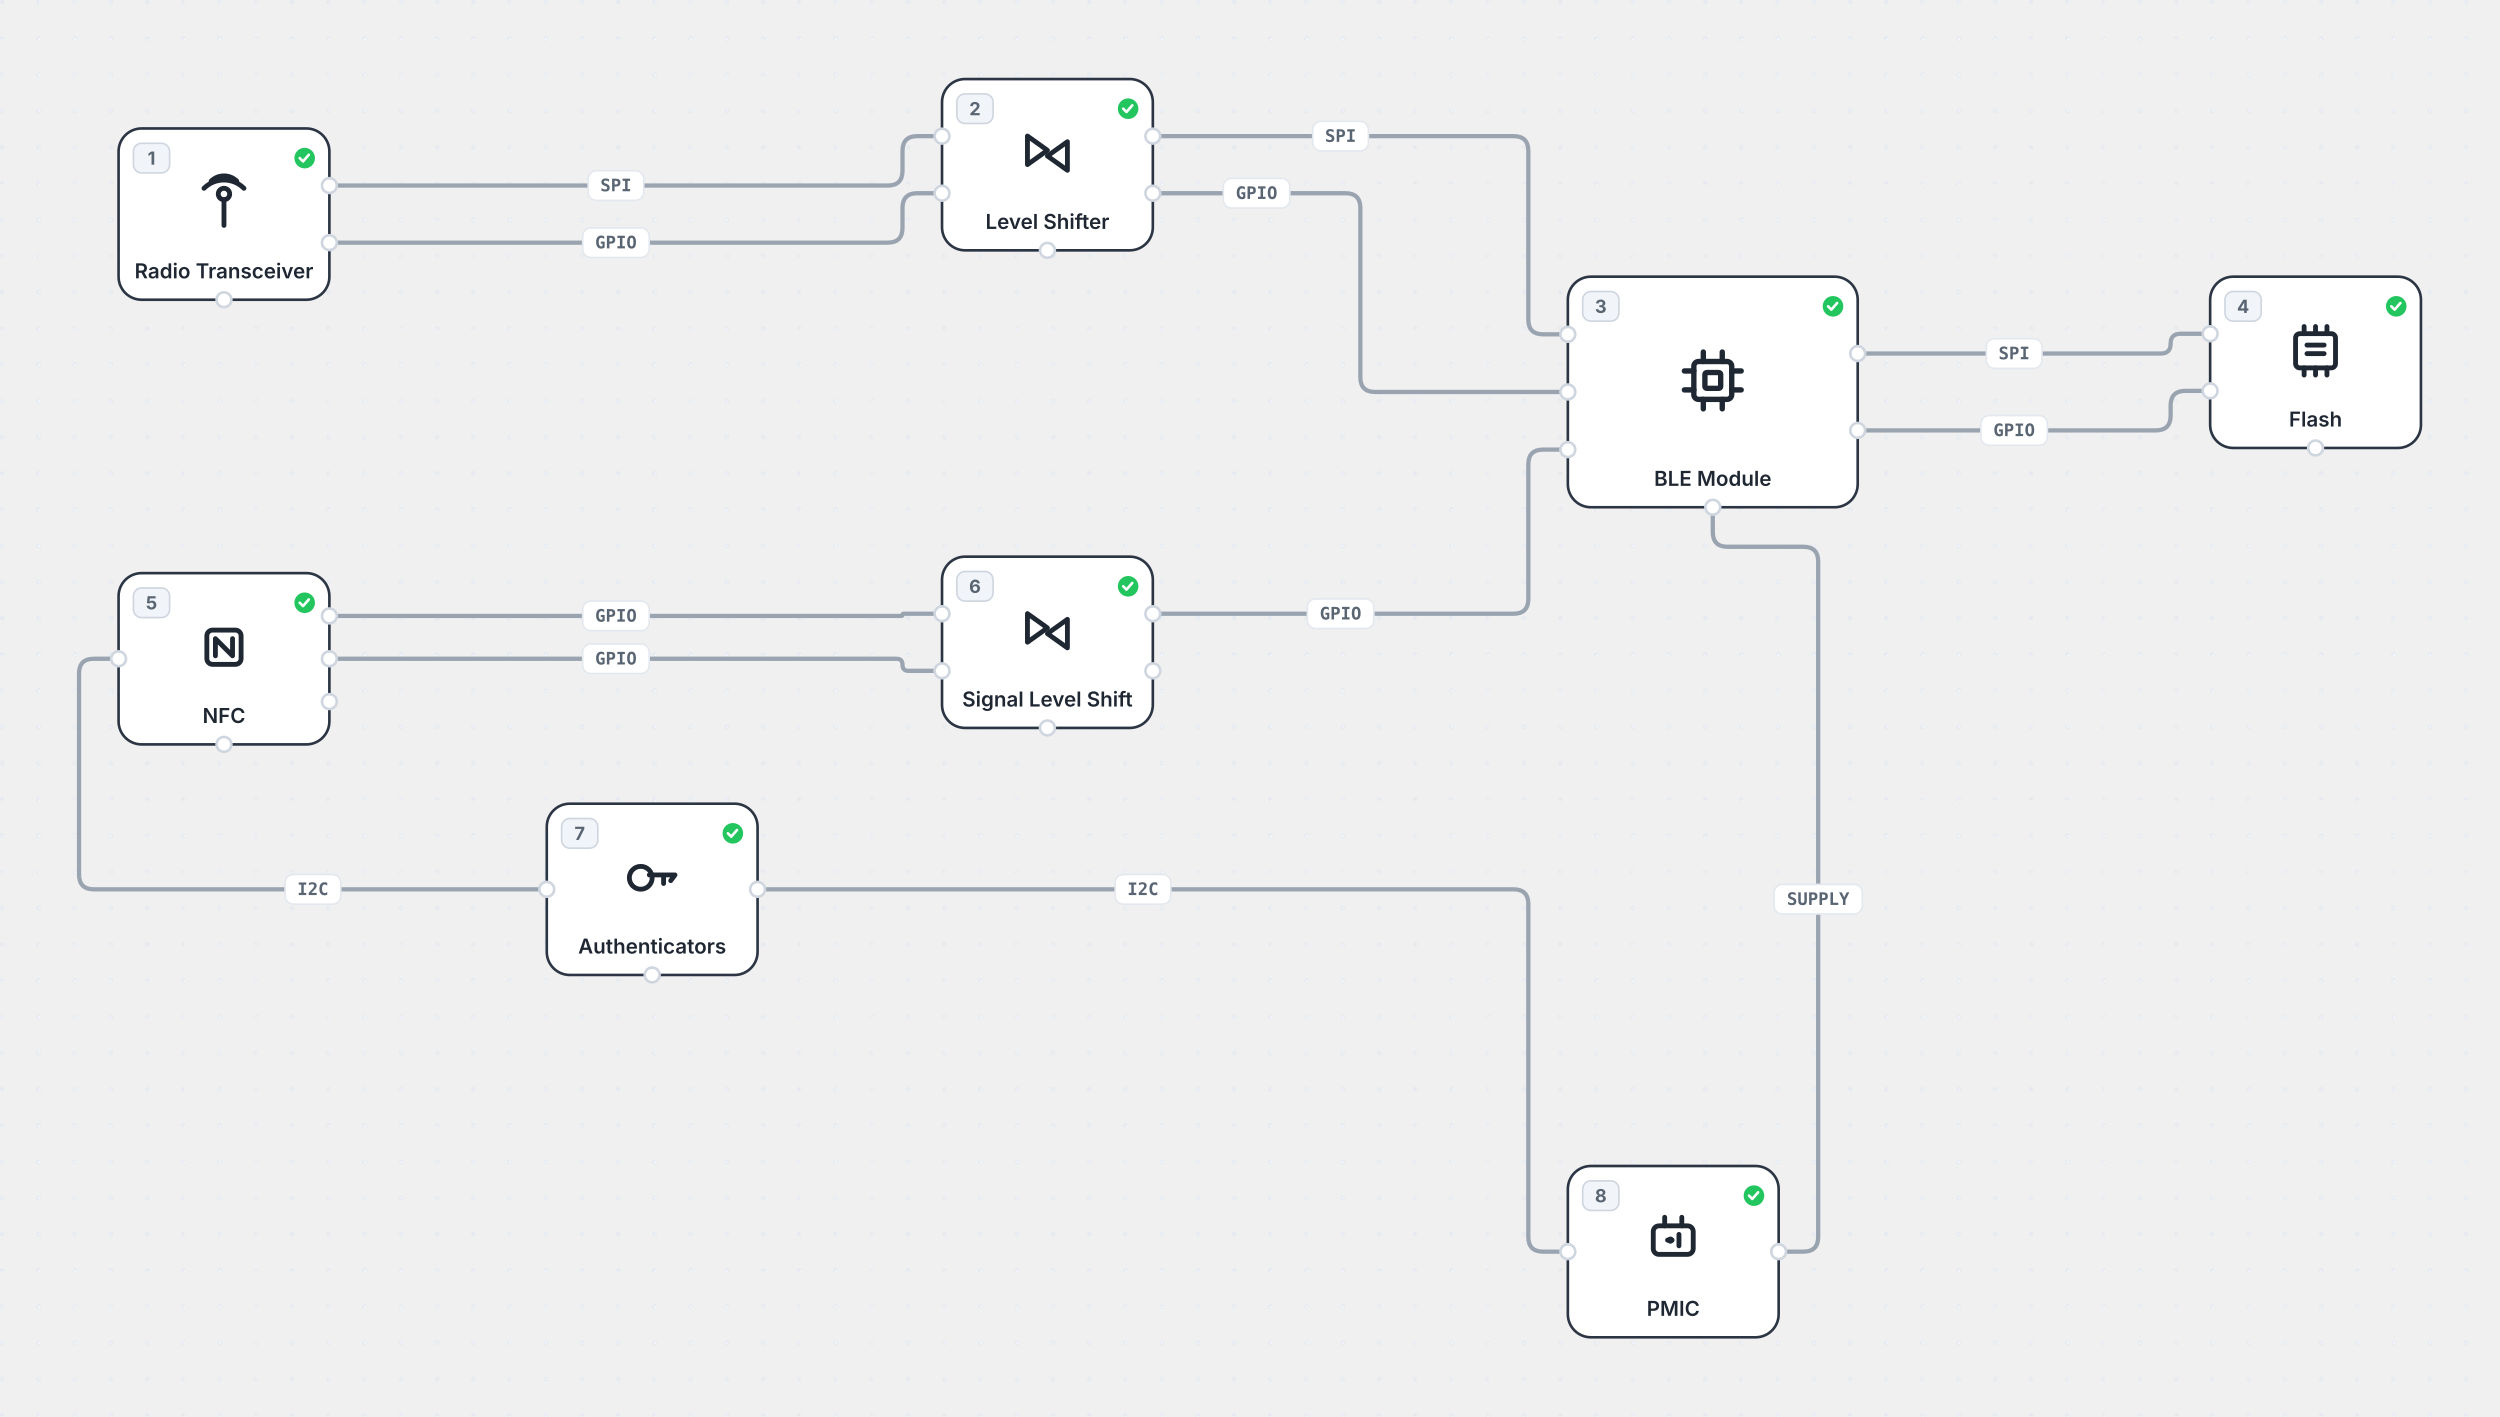
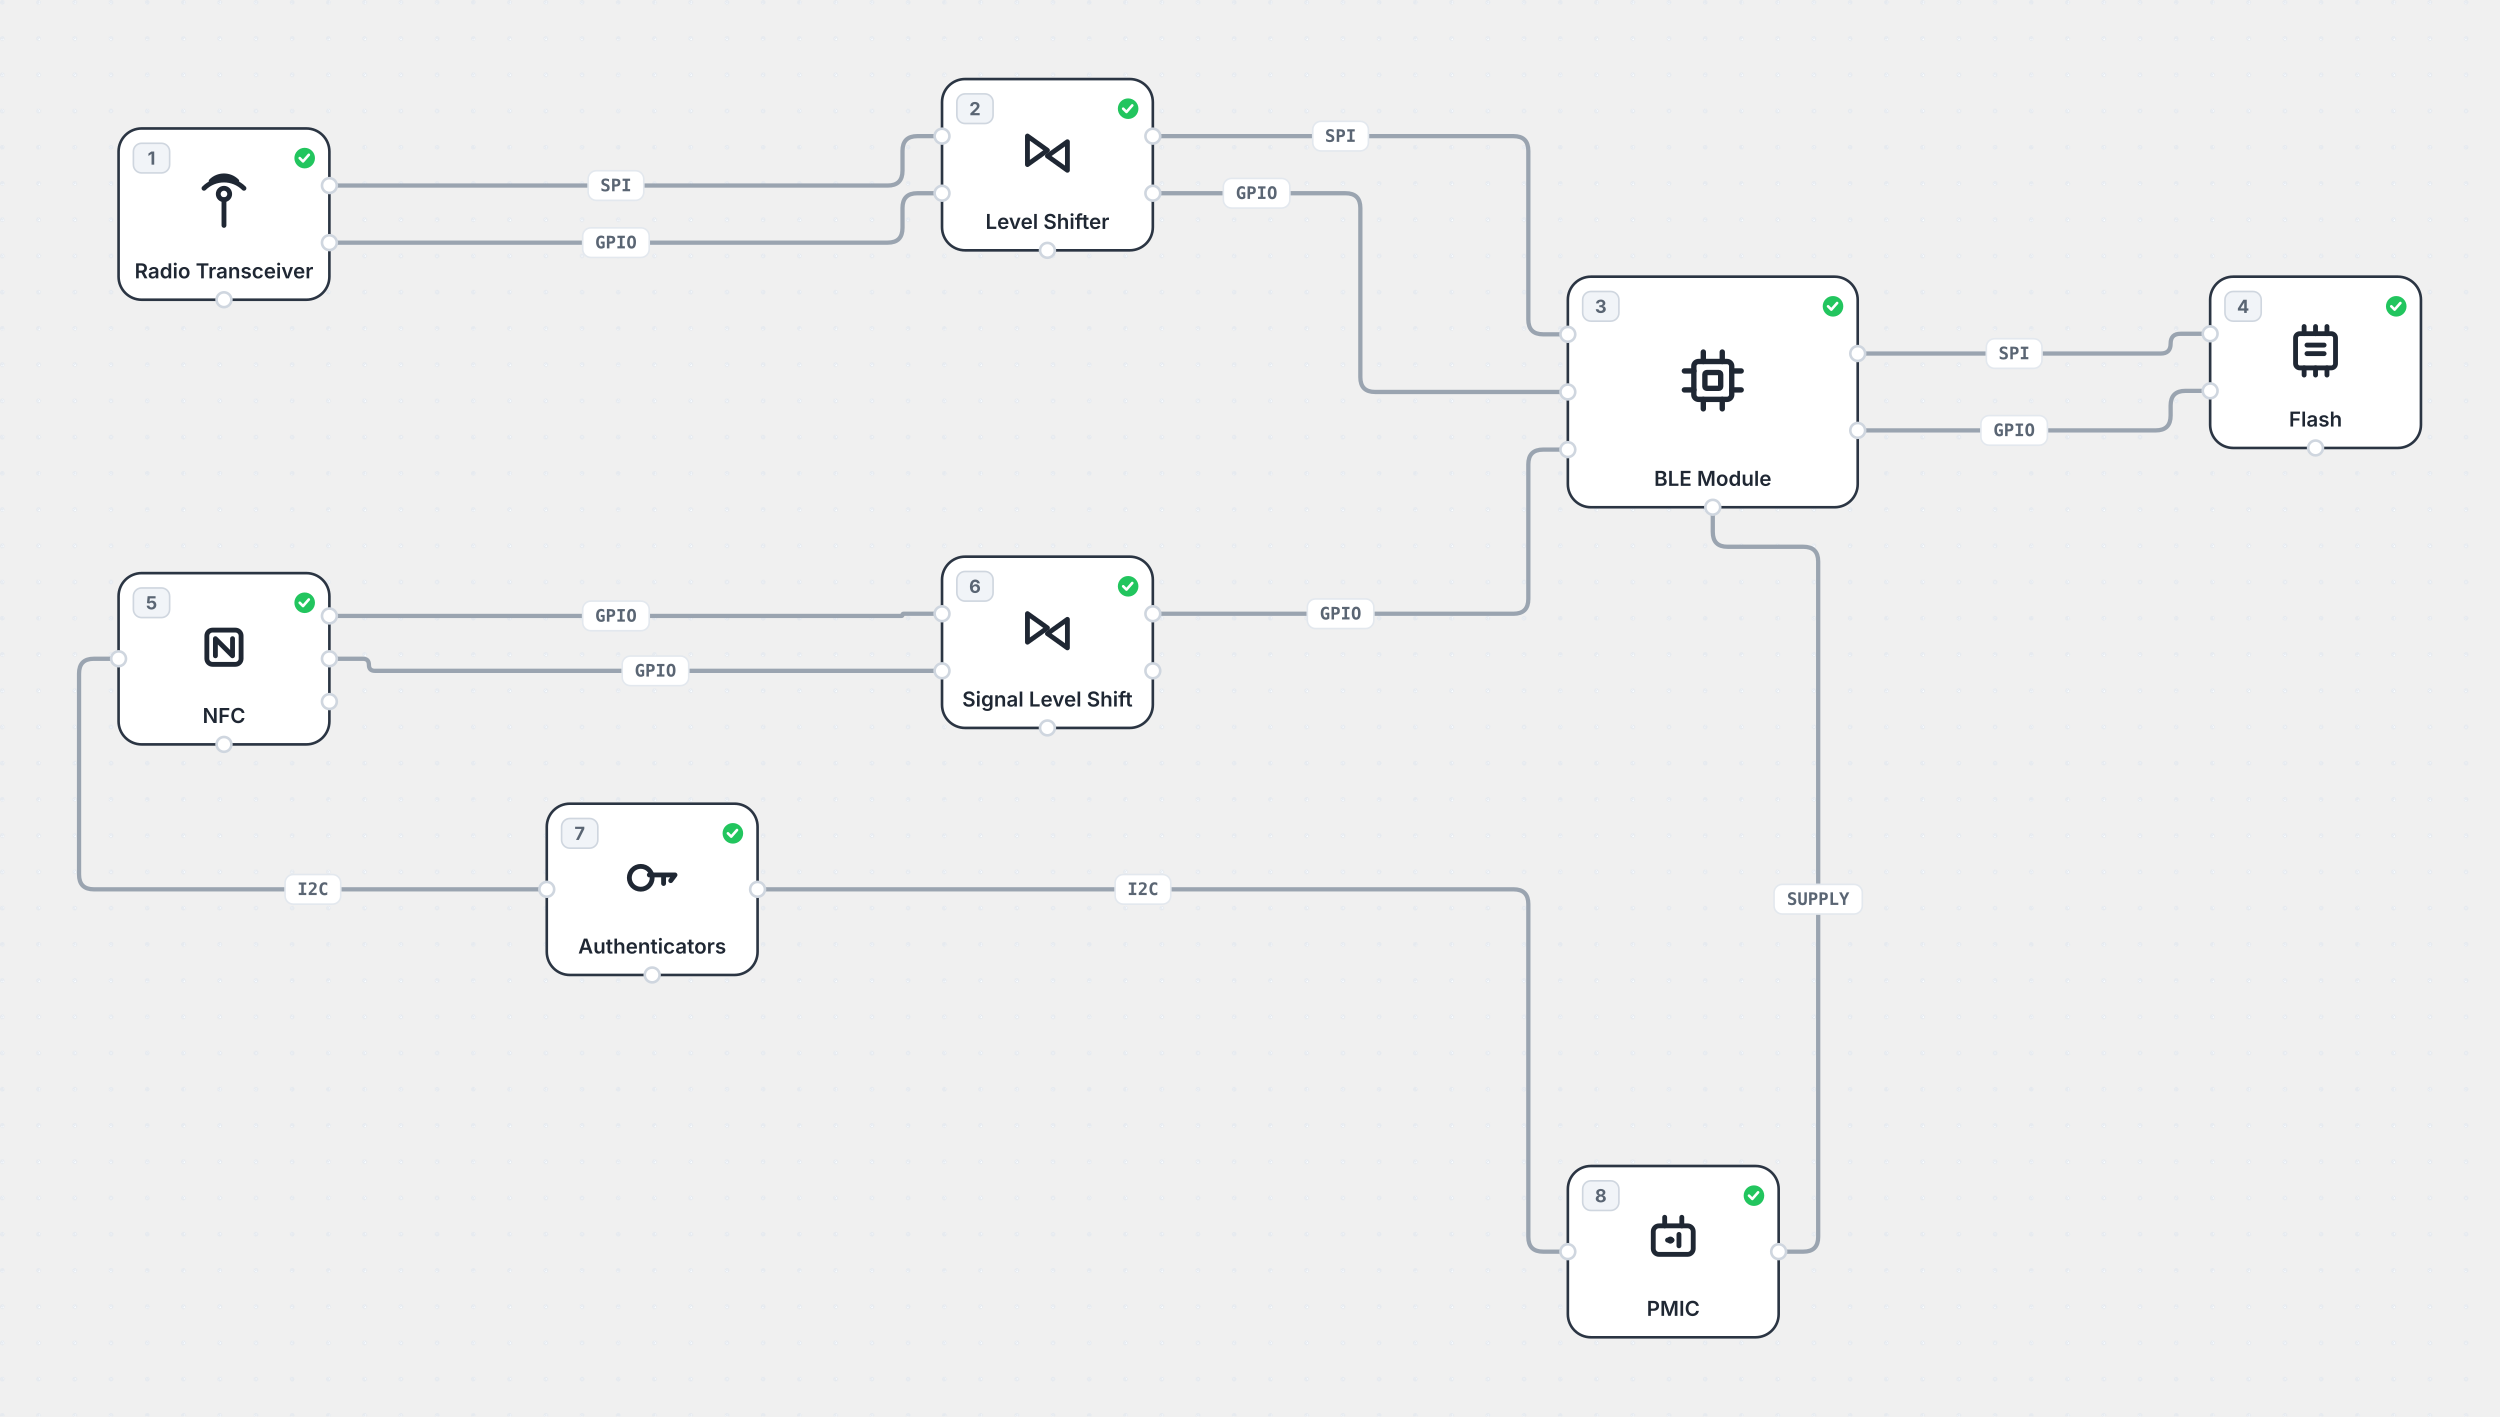
<svg xmlns="http://www.w3.org/2000/svg" width="1518" height="860" viewBox="0 0 1518 860">
  <defs>
    <pattern id="dots" width="22" height="22" patternUnits="userSpaceOnUse">
      <circle cx="1.4" cy="1.4" r="1.4" fill="#e6eaef" />
    </pattern>
  </defs>
  <rect class="grid-bg" x="0" y="0" width="1518" height="860" fill="url(#dots)" />
  <g transform="translate(12,18)">
    <g data-system-connection-id="w_9">
      <path class="wire" d="M 188 94.667 L 527 94.667 Q 536 94.667 536 85.667 L 536 73.667 Q 536 64.667 545 64.667 L 560 64.667" fill="none" stroke="#9aa4b0" stroke-width="2.6" stroke-linejoin="round" stroke-linecap="round" />
      <rect class="wlabel-bg" x="345.1" y="85.667" width="33.8" height="18" rx="5" fill="#fff" stroke="#e3e8ee" stroke-width="1" />
      <text class="wlabel-t" x="362" y="95.167" font-family="JetBrains Mono, monospace" font-size="10.5" font-weight="600" fill="#5a6573" text-anchor="middle" dominant-baseline="middle">SPI</text>
    </g>
    <g data-system-connection-id="w_10">
      <path class="wire" d="M 188 129.333 L 527 129.333 Q 536 129.333 536 120.333 L 536 108.333 Q 536 99.333 545 99.333 L 560 99.333" fill="none" stroke="#9aa4b0" stroke-width="2.6" stroke-linejoin="round" stroke-linecap="round" />
      <rect class="wlabel-bg" x="341.8" y="120.333" width="40.4" height="18" rx="5" fill="#fff" stroke="#e3e8ee" stroke-width="1" />
      <text class="wlabel-t" x="362" y="129.833" font-family="JetBrains Mono, monospace" font-size="10.5" font-weight="600" fill="#5a6573" text-anchor="middle" dominant-baseline="middle">GPIO</text>
    </g>
    <g data-system-connection-id="w_11">
      <path class="wire" d="M 688 64.667 L 907 64.667 Q 916 64.667 916 73.667 L 916 176 Q 916 185 925 185 L 940 185" fill="none" stroke="#9aa4b0" stroke-width="2.6" stroke-linejoin="round" stroke-linecap="round" />
      <rect class="wlabel-bg" x="785.1" y="55.667" width="33.8" height="18" rx="5" fill="#fff" stroke="#e3e8ee" stroke-width="1" />
      <text class="wlabel-t" x="802" y="65.167" font-family="JetBrains Mono, monospace" font-size="10.5" font-weight="600" fill="#5a6573" text-anchor="middle" dominant-baseline="middle">SPI</text>
    </g>
    <g data-system-connection-id="w_12">
      <path class="wire" d="M 688 99.333 L 805 99.333 Q 814 99.333 814 108.333 L 814 211 Q 814 220 823 220 L 940 220" fill="none" stroke="#9aa4b0" stroke-width="2.6" stroke-linejoin="round" stroke-linecap="round" />
      <rect class="wlabel-bg" x="730.8" y="90.333" width="40.4" height="18" rx="5" fill="#fff" stroke="#e3e8ee" stroke-width="1" />
      <text class="wlabel-t" x="751" y="99.833" font-family="JetBrains Mono, monospace" font-size="10.5" font-weight="600" fill="#5a6573" text-anchor="middle" dominant-baseline="middle">GPIO</text>
    </g>
    <g data-system-connection-id="w_13">
      <path class="wire" d="M 1116 196.667 L 1300 196.667 Q 1306 196.667 1306 190.667 L 1306 190.667 Q 1306 184.667 1312 184.667 L 1330 184.667" fill="none" stroke="#9aa4b0" stroke-width="2.6" stroke-linejoin="round" stroke-linecap="round" />
      <rect class="wlabel-bg" x="1194.1" y="187.667" width="33.8" height="18" rx="5" fill="#fff" stroke="#e3e8ee" stroke-width="1" />
      <text class="wlabel-t" x="1211" y="197.167" font-family="JetBrains Mono, monospace" font-size="10.5" font-weight="600" fill="#5a6573" text-anchor="middle" dominant-baseline="middle">SPI</text>
    </g>
    <g data-system-connection-id="w_14">
      <path class="wire" d="M 1116 243.333 L 1297 243.333 Q 1306 243.333 1306 234.333 L 1306 228.333 Q 1306 219.333 1315 219.333 L 1330 219.333" fill="none" stroke="#9aa4b0" stroke-width="2.6" stroke-linejoin="round" stroke-linecap="round" />
      <rect class="wlabel-bg" x="1190.8" y="234.333" width="40.4" height="18" rx="5" fill="#fff" stroke="#e3e8ee" stroke-width="1" />
      <text class="wlabel-t" x="1211" y="243.833" font-family="JetBrains Mono, monospace" font-size="10.5" font-weight="600" fill="#5a6573" text-anchor="middle" dominant-baseline="middle">GPIO</text>
    </g>
    <g data-system-connection-id="w_15">
      <path class="wire" d="M 188 356 L 535.333 356 Q 536 356 536 355.333 L 536 355.333 Q 536 354.667 536.667 354.667 L 560 354.667" fill="none" stroke="#9aa4b0" stroke-width="2.6" stroke-linejoin="round" stroke-linecap="round" />
      <rect class="wlabel-bg" x="341.8" y="347" width="40.4" height="18" rx="5" fill="#fff" stroke="#e3e8ee" stroke-width="1" />
      <text class="wlabel-t" x="362" y="356.5" font-family="JetBrains Mono, monospace" font-size="10.5" font-weight="600" fill="#5a6573" text-anchor="middle" dominant-baseline="middle">GPIO</text>
    </g>
    <g data-system-connection-id="w_16">
-       <path class="wire" d="M 188 382 L 532.333 382 Q 536 382 536 385.667 L 536 385.667 Q 536 389.333 539.667 389.333 L 560 389.333" fill="none" stroke="#9aa4b0" stroke-width="2.6" stroke-linejoin="round" stroke-linecap="round" />
-       <rect class="wlabel-bg" x="341.8" y="373" width="40.4" height="18" rx="5" fill="#fff" stroke="#e3e8ee" stroke-width="1" />
-       <text class="wlabel-t" x="362" y="382.5" font-family="JetBrains Mono, monospace" font-size="10.5" font-weight="600" fill="#5a6573" text-anchor="middle" dominant-baseline="middle">GPIO</text>
+       <path class="wire" d="M 188 382 L 208.333 382 Q 212 382 212 385.667 L 212 385.667 Q 212 389.333 215.667 389.333 L 560 389.333" fill="none" stroke="#9aa4b0" stroke-width="2.6" stroke-linejoin="round" stroke-linecap="round" />
+       <rect class="wlabel-bg" x="365.8" y="380.333" width="40.4" height="18" rx="5" fill="#fff" stroke="#e3e8ee" stroke-width="1" />
+       <text class="wlabel-t" x="386" y="389.833" font-family="JetBrains Mono, monospace" font-size="10.5" font-weight="600" fill="#5a6573" text-anchor="middle" dominant-baseline="middle">GPIO</text>
    </g>
    <g data-system-connection-id="w_17">
      <path class="wire" d="M 688 354.667 L 907 354.667 Q 916 354.667 916 345.667 L 916 264 Q 916 255 925 255 L 940 255" fill="none" stroke="#9aa4b0" stroke-width="2.6" stroke-linejoin="round" stroke-linecap="round" />
      <rect class="wlabel-bg" x="781.8" y="345.667" width="40.4" height="18" rx="5" fill="#fff" stroke="#e3e8ee" stroke-width="1" />
      <text class="wlabel-t" x="802" y="355.167" font-family="JetBrains Mono, monospace" font-size="10.5" font-weight="600" fill="#5a6573" text-anchor="middle" dominant-baseline="middle">GPIO</text>
    </g>
    <g data-system-connection-id="w_18">
      <path class="wire" d="M 60 382 L 45 382 Q 36 382 36 391 L 36 513 Q 36 522 45 522 L 320 522" fill="none" stroke="#9aa4b0" stroke-width="2.6" stroke-linejoin="round" stroke-linecap="round" />
      <rect class="wlabel-bg" x="161.1" y="513" width="33.8" height="18" rx="5" fill="#fff" stroke="#e3e8ee" stroke-width="1" />
      <text class="wlabel-t" x="178" y="522.5" font-family="JetBrains Mono, monospace" font-size="10.5" font-weight="600" fill="#5a6573" text-anchor="middle" dominant-baseline="middle">I2C</text>
    </g>
    <g data-system-connection-id="w_19">
      <path class="wire" d="M 448 522 L 907 522 Q 916 522 916 531 L 916 733 Q 916 742 925 742 L 940 742" fill="none" stroke="#9aa4b0" stroke-width="2.6" stroke-linejoin="round" stroke-linecap="round" />
      <rect class="wlabel-bg" x="665.1" y="513" width="33.8" height="18" rx="5" fill="#fff" stroke="#e3e8ee" stroke-width="1" />
      <text class="wlabel-t" x="682" y="522.5" font-family="JetBrains Mono, monospace" font-size="10.5" font-weight="600" fill="#5a6573" text-anchor="middle" dominant-baseline="middle">I2C</text>
    </g>
    <g data-system-connection-id="w_20">
      <path class="wire" d="M 1068 742 L 1083 742 Q 1092 742 1092 733 L 1092 323 Q 1092 314 1083 314 L 1037 314 Q 1028 314 1028 305 L 1028 290" fill="none" stroke="#9aa4b0" stroke-width="2.6" stroke-linejoin="round" stroke-linecap="round" />
      <rect class="wlabel-bg" x="1065.2" y="519" width="53.6" height="18" rx="5" fill="#fff" stroke="#e3e8ee" stroke-width="1" />
      <text class="wlabel-t" x="1092" y="528.5" font-family="JetBrains Mono, monospace" font-size="10.5" font-weight="600" fill="#5a6573" text-anchor="middle" dominant-baseline="middle">SUPPLY</text>
    </g>
    <g class="block" data-system-block-id="b_1" transform="translate(60,60)">
      <rect class="block-rect" width="128" height="104" rx="14" fill="#fff" stroke="#2b3543" stroke-width="1.6" />
      <rect class="numbadge" x="9" y="9" width="22" height="18" rx="5" fill="#f1f4f8" stroke="#cfd6df" stroke-width="1" />
      <text class="numbadge-t" x="20" y="22" font-family="Inter, sans-serif" font-size="11" font-weight="700" fill="#5a6573" text-anchor="middle">1</text>
      <circle class="status-dot" cx="113" cy="18" r="7" fill="#22c55e" stroke="#fff" stroke-width="1.5" />
      <path d="M 110 18 l 2 2 l 3.5 -4" stroke="#fff" stroke-width="1.6" fill="none" stroke-linecap="round" stroke-linejoin="round" />
      <g transform="translate(43.2,24.2) scale(1.733)" fill="none" stroke="#1f2733" stroke-width="1.7" stroke-linecap="round" stroke-linejoin="round">
        <circle cx="12" cy="9" r="2" />
        <path d="M12 11v9M7.5 4.5a6.4 6.4 0 0 1 9 0M5 7a9.9 9.9 0 0 1 14 0" />
      </g>
      <text class="block-label" x="64" y="91" font-family="Inter, sans-serif" font-size="12.5" font-weight="600" fill="#1f2733" text-anchor="middle">Radio Transceiver</text>
      <circle class="port" data-system-port-id="b_1_right_0" cx="128" cy="34.667" r="4.5" fill="#fff" stroke="#cfd6df" stroke-width="1.6" />
      <circle class="port" data-system-port-id="b_1_right_1" cx="128" cy="69.333" r="4.5" fill="#fff" stroke="#cfd6df" stroke-width="1.6" />
      <circle class="port" data-system-port-id="b_1_bottom_0" cx="64" cy="104" r="4.5" fill="#fff" stroke="#cfd6df" stroke-width="1.6" />
    </g>
    <g class="block" data-system-block-id="b_2" transform="translate(560,30)">
      <rect class="block-rect" width="128" height="104" rx="14" fill="#fff" stroke="#2b3543" stroke-width="1.6" />
      <rect class="numbadge" x="9" y="9" width="22" height="18" rx="5" fill="#f1f4f8" stroke="#cfd6df" stroke-width="1" />
      <text class="numbadge-t" x="20" y="22" font-family="Inter, sans-serif" font-size="11" font-weight="700" fill="#5a6573" text-anchor="middle">2</text>
      <circle class="status-dot" cx="113" cy="18" r="7" fill="#22c55e" stroke="#fff" stroke-width="1.5" />
      <path d="M 110 18 l 2 2 l 3.5 -4" stroke="#fff" stroke-width="1.6" fill="none" stroke-linecap="round" stroke-linejoin="round" />
      <g transform="translate(43.2,24.2) scale(1.733)" fill="none" stroke="#1f2733" stroke-width="1.7" stroke-linecap="round" stroke-linejoin="round">
        <path d="M5 6 12 11 5 16z" />
        <path d="M19 8 12 13 19 18z" />
      </g>
      <text class="block-label" x="64" y="91" font-family="Inter, sans-serif" font-size="12.5" font-weight="600" fill="#1f2733" text-anchor="middle">Level Shifter</text>
      <circle class="port" data-system-port-id="b_2_left_0" cx="0" cy="34.667" r="4.5" fill="#fff" stroke="#cfd6df" stroke-width="1.6" />
      <circle class="port" data-system-port-id="b_2_left_1" cx="0" cy="69.333" r="4.5" fill="#fff" stroke="#cfd6df" stroke-width="1.6" />
      <circle class="port" data-system-port-id="b_2_right_0" cx="128" cy="34.667" r="4.5" fill="#fff" stroke="#cfd6df" stroke-width="1.6" />
      <circle class="port" data-system-port-id="b_2_right_1" cx="128" cy="69.333" r="4.5" fill="#fff" stroke="#cfd6df" stroke-width="1.6" />
      <circle class="port" data-system-port-id="b_2_bottom_0" cx="64" cy="104" r="4.5" fill="#fff" stroke="#cfd6df" stroke-width="1.6" />
    </g>
    <g class="block" data-system-block-id="b_3" transform="translate(940,150)">
      <rect class="block-rect" width="176" height="140" rx="14" fill="#fff" stroke="#2b3543" stroke-width="1.6" />
      <rect class="numbadge" x="9" y="9" width="22" height="18" rx="5" fill="#f1f4f8" stroke="#cfd6df" stroke-width="1" />
      <text class="numbadge-t" x="20" y="22" font-family="Inter, sans-serif" font-size="11" font-weight="700" fill="#5a6573" text-anchor="middle">3</text>
      <circle class="status-dot" cx="161" cy="18" r="7" fill="#22c55e" stroke="#fff" stroke-width="1.5" />
      <path d="M 158 18 l 2 2 l 3.5 -4" stroke="#fff" stroke-width="1.6" fill="none" stroke-linecap="round" stroke-linejoin="round" />
      <g transform="translate(65,40) scale(1.917)" fill="none" stroke="#1f2733" stroke-width="1.7" stroke-linecap="round" stroke-linejoin="round">
        <rect x="6" y="6" width="12" height="12" rx="1.5" />
        <rect x="9.5" y="9.5" width="5" height="5" rx=".6" />
        <path d="M9 6V3M15 6V3M9 21v-3M15 21v-3M6 9H3M6 15H3M21 9h-3M21 15h-3" />
      </g>
      <text class="block-label" x="88" y="127" font-family="Inter, sans-serif" font-size="12.5" font-weight="600" fill="#1f2733" text-anchor="middle">BLE Module</text>
      <circle class="port" data-system-port-id="b_3_left_0" cx="0" cy="35" r="4.5" fill="#fff" stroke="#cfd6df" stroke-width="1.6" />
      <circle class="port" data-system-port-id="b_3_left_1" cx="0" cy="70" r="4.5" fill="#fff" stroke="#cfd6df" stroke-width="1.6" />
      <circle class="port" data-system-port-id="b_3_left_2" cx="0" cy="105" r="4.5" fill="#fff" stroke="#cfd6df" stroke-width="1.6" />
      <circle class="port" data-system-port-id="b_3_right_0" cx="176" cy="46.667" r="4.5" fill="#fff" stroke="#cfd6df" stroke-width="1.6" />
      <circle class="port" data-system-port-id="b_3_right_1" cx="176" cy="93.333" r="4.5" fill="#fff" stroke="#cfd6df" stroke-width="1.6" />
      <circle class="port" data-system-port-id="b_3_bottom_0" cx="88" cy="140" r="4.5" fill="#fff" stroke="#cfd6df" stroke-width="1.6" />
    </g>
    <g class="block" data-system-block-id="b_4" transform="translate(1330,150)">
      <rect class="block-rect" width="128" height="104" rx="14" fill="#fff" stroke="#2b3543" stroke-width="1.6" />
      <rect class="numbadge" x="9" y="9" width="22" height="18" rx="5" fill="#f1f4f8" stroke="#cfd6df" stroke-width="1" />
      <text class="numbadge-t" x="20" y="22" font-family="Inter, sans-serif" font-size="11" font-weight="700" fill="#5a6573" text-anchor="middle">4</text>
      <circle class="status-dot" cx="113" cy="18" r="7" fill="#22c55e" stroke="#fff" stroke-width="1.5" />
      <path d="M 110 18 l 2 2 l 3.5 -4" stroke="#fff" stroke-width="1.6" fill="none" stroke-linecap="round" stroke-linejoin="round" />
      <g transform="translate(43.2,24.2) scale(1.733)" fill="none" stroke="#1f2733" stroke-width="1.7" stroke-linecap="round" stroke-linejoin="round">
        <rect x="5" y="6" width="14" height="12" rx="1.5" />
        <path d="M8 6V3.5M12 6V3.5M16 6V3.5M8 18v2.5M12 18v2.5M16 18v2.5M9 10h6M9 13h6" />
      </g>
      <text class="block-label" x="64" y="91" font-family="Inter, sans-serif" font-size="12.5" font-weight="600" fill="#1f2733" text-anchor="middle">Flash</text>
      <circle class="port" data-system-port-id="b_4_left_0" cx="0" cy="34.667" r="4.5" fill="#fff" stroke="#cfd6df" stroke-width="1.6" />
      <circle class="port" data-system-port-id="b_4_left_1" cx="0" cy="69.333" r="4.5" fill="#fff" stroke="#cfd6df" stroke-width="1.6" />
      <circle class="port" data-system-port-id="b_4_bottom_0" cx="64" cy="104" r="4.5" fill="#fff" stroke="#cfd6df" stroke-width="1.6" />
    </g>
    <g class="block" data-system-block-id="b_5" transform="translate(60,330)">
      <rect class="block-rect" width="128" height="104" rx="14" fill="#fff" stroke="#2b3543" stroke-width="1.6" />
      <rect class="numbadge" x="9" y="9" width="22" height="18" rx="5" fill="#f1f4f8" stroke="#cfd6df" stroke-width="1" />
      <text class="numbadge-t" x="20" y="22" font-family="Inter, sans-serif" font-size="11" font-weight="700" fill="#5a6573" text-anchor="middle">5</text>
      <circle class="status-dot" cx="113" cy="18" r="7" fill="#22c55e" stroke="#fff" stroke-width="1.5" />
      <path d="M 110 18 l 2 2 l 3.5 -4" stroke="#fff" stroke-width="1.6" fill="none" stroke-linecap="round" stroke-linejoin="round" />
      <g transform="translate(43.2,24.2) scale(1.733)" fill="none" stroke="#1f2733" stroke-width="1.7" stroke-linecap="round" stroke-linejoin="round">
        <rect x="6" y="6" width="12" height="12" rx="2" />
        <path d="M9 15V9l6 6V9" />
      </g>
      <text class="block-label" x="64" y="91" font-family="Inter, sans-serif" font-size="12.5" font-weight="600" fill="#1f2733" text-anchor="middle">NFC</text>
      <circle class="port" data-system-port-id="b_5_left_0" cx="0" cy="52" r="4.5" fill="#fff" stroke="#cfd6df" stroke-width="1.6" />
      <circle class="port" data-system-port-id="b_5_right_0" cx="128" cy="26" r="4.5" fill="#fff" stroke="#cfd6df" stroke-width="1.6" />
      <circle class="port" data-system-port-id="b_5_right_1" cx="128" cy="52" r="4.5" fill="#fff" stroke="#cfd6df" stroke-width="1.6" />
      <circle class="port" data-system-port-id="b_5_right_2" cx="128" cy="78" r="4.5" fill="#fff" stroke="#cfd6df" stroke-width="1.6" />
      <circle class="port" data-system-port-id="b_5_bottom_0" cx="64" cy="104" r="4.5" fill="#fff" stroke="#cfd6df" stroke-width="1.6" />
    </g>
    <g class="block" data-system-block-id="b_6" transform="translate(560,320)">
      <rect class="block-rect" width="128" height="104" rx="14" fill="#fff" stroke="#2b3543" stroke-width="1.6" />
      <rect class="numbadge" x="9" y="9" width="22" height="18" rx="5" fill="#f1f4f8" stroke="#cfd6df" stroke-width="1" />
      <text class="numbadge-t" x="20" y="22" font-family="Inter, sans-serif" font-size="11" font-weight="700" fill="#5a6573" text-anchor="middle">6</text>
      <circle class="status-dot" cx="113" cy="18" r="7" fill="#22c55e" stroke="#fff" stroke-width="1.5" />
      <path d="M 110 18 l 2 2 l 3.5 -4" stroke="#fff" stroke-width="1.6" fill="none" stroke-linecap="round" stroke-linejoin="round" />
      <g transform="translate(43.2,24.2) scale(1.733)" fill="none" stroke="#1f2733" stroke-width="1.7" stroke-linecap="round" stroke-linejoin="round">
        <path d="M5 6 12 11 5 16z" />
        <path d="M19 8 12 13 19 18z" />
      </g>
      <text class="block-label" x="64" y="91" font-family="Inter, sans-serif" font-size="12.5" font-weight="600" fill="#1f2733" text-anchor="middle">Signal Level Shift</text>
      <circle class="port" data-system-port-id="b_6_left_0" cx="0" cy="34.667" r="4.5" fill="#fff" stroke="#cfd6df" stroke-width="1.6" />
      <circle class="port" data-system-port-id="b_6_left_1" cx="0" cy="69.333" r="4.5" fill="#fff" stroke="#cfd6df" stroke-width="1.6" />
      <circle class="port" data-system-port-id="b_6_right_0" cx="128" cy="34.667" r="4.5" fill="#fff" stroke="#cfd6df" stroke-width="1.6" />
      <circle class="port" data-system-port-id="b_6_right_1" cx="128" cy="69.333" r="4.5" fill="#fff" stroke="#cfd6df" stroke-width="1.6" />
      <circle class="port" data-system-port-id="b_6_bottom_0" cx="64" cy="104" r="4.5" fill="#fff" stroke="#cfd6df" stroke-width="1.6" />
    </g>
    <g class="block" data-system-block-id="b_7" transform="translate(320,470)">
      <rect class="block-rect" width="128" height="104" rx="14" fill="#fff" stroke="#2b3543" stroke-width="1.6" />
      <rect class="numbadge" x="9" y="9" width="22" height="18" rx="5" fill="#f1f4f8" stroke="#cfd6df" stroke-width="1" />
      <text class="numbadge-t" x="20" y="22" font-family="Inter, sans-serif" font-size="11" font-weight="700" fill="#5a6573" text-anchor="middle">7</text>
      <circle class="status-dot" cx="113" cy="18" r="7" fill="#22c55e" stroke="#fff" stroke-width="1.5" />
      <path d="M 110 18 l 2 2 l 3.5 -4" stroke="#fff" stroke-width="1.6" fill="none" stroke-linecap="round" stroke-linejoin="round" />
      <g transform="translate(43.2,24.2) scale(1.733)" fill="none" stroke="#1f2733" stroke-width="1.7" stroke-linecap="round" stroke-linejoin="round">
        <circle cx="8" cy="12" r="4" />
        <path d="M11 11h9l-1.5 2M16 11v3" />
      </g>
      <text class="block-label" x="64" y="91" font-family="Inter, sans-serif" font-size="12.5" font-weight="600" fill="#1f2733" text-anchor="middle">Authenticators</text>
      <circle class="port" data-system-port-id="b_7_left_0" cx="0" cy="52" r="4.5" fill="#fff" stroke="#cfd6df" stroke-width="1.6" />
      <circle class="port" data-system-port-id="b_7_right_0" cx="128" cy="52" r="4.5" fill="#fff" stroke="#cfd6df" stroke-width="1.6" />
      <circle class="port" data-system-port-id="b_7_bottom_0" cx="64" cy="104" r="4.5" fill="#fff" stroke="#cfd6df" stroke-width="1.6" />
    </g>
    <g class="block" data-system-block-id="b_8" transform="translate(940,690)">
      <rect class="block-rect" width="128" height="104" rx="14" fill="#fff" stroke="#2b3543" stroke-width="1.6" />
      <rect class="numbadge" x="9" y="9" width="22" height="18" rx="5" fill="#f1f4f8" stroke="#cfd6df" stroke-width="1" />
      <text class="numbadge-t" x="20" y="22" font-family="Inter, sans-serif" font-size="11" font-weight="700" fill="#5a6573" text-anchor="middle">8</text>
      <circle class="status-dot" cx="113" cy="18" r="7" fill="#22c55e" stroke="#fff" stroke-width="1.5" />
      <path d="M 110 18 l 2 2 l 3.5 -4" stroke="#fff" stroke-width="1.6" fill="none" stroke-linecap="round" stroke-linejoin="round" />
      <g transform="translate(43.2,24.2) scale(1.733)" fill="none" stroke="#1f2733" stroke-width="1.7" stroke-linecap="round" stroke-linejoin="round">
        <rect x="5" y="7" width="14" height="10" rx="2" />
        <path d="M9 7V4M15 7V4M10 12l1.6 0M14 10v4" />
        <circle cx="11" cy="12" r=".4" />
      </g>
      <text class="block-label" x="64" y="91" font-family="Inter, sans-serif" font-size="12.5" font-weight="600" fill="#1f2733" text-anchor="middle">PMIC</text>
      <circle class="port" data-system-port-id="b_8_left_0" cx="0" cy="52" r="4.5" fill="#fff" stroke="#cfd6df" stroke-width="1.6" />
      <circle class="port" data-system-port-id="b_8_right_0" cx="128" cy="52" r="4.5" fill="#fff" stroke="#cfd6df" stroke-width="1.6" />
    </g>
  </g>
</svg>
